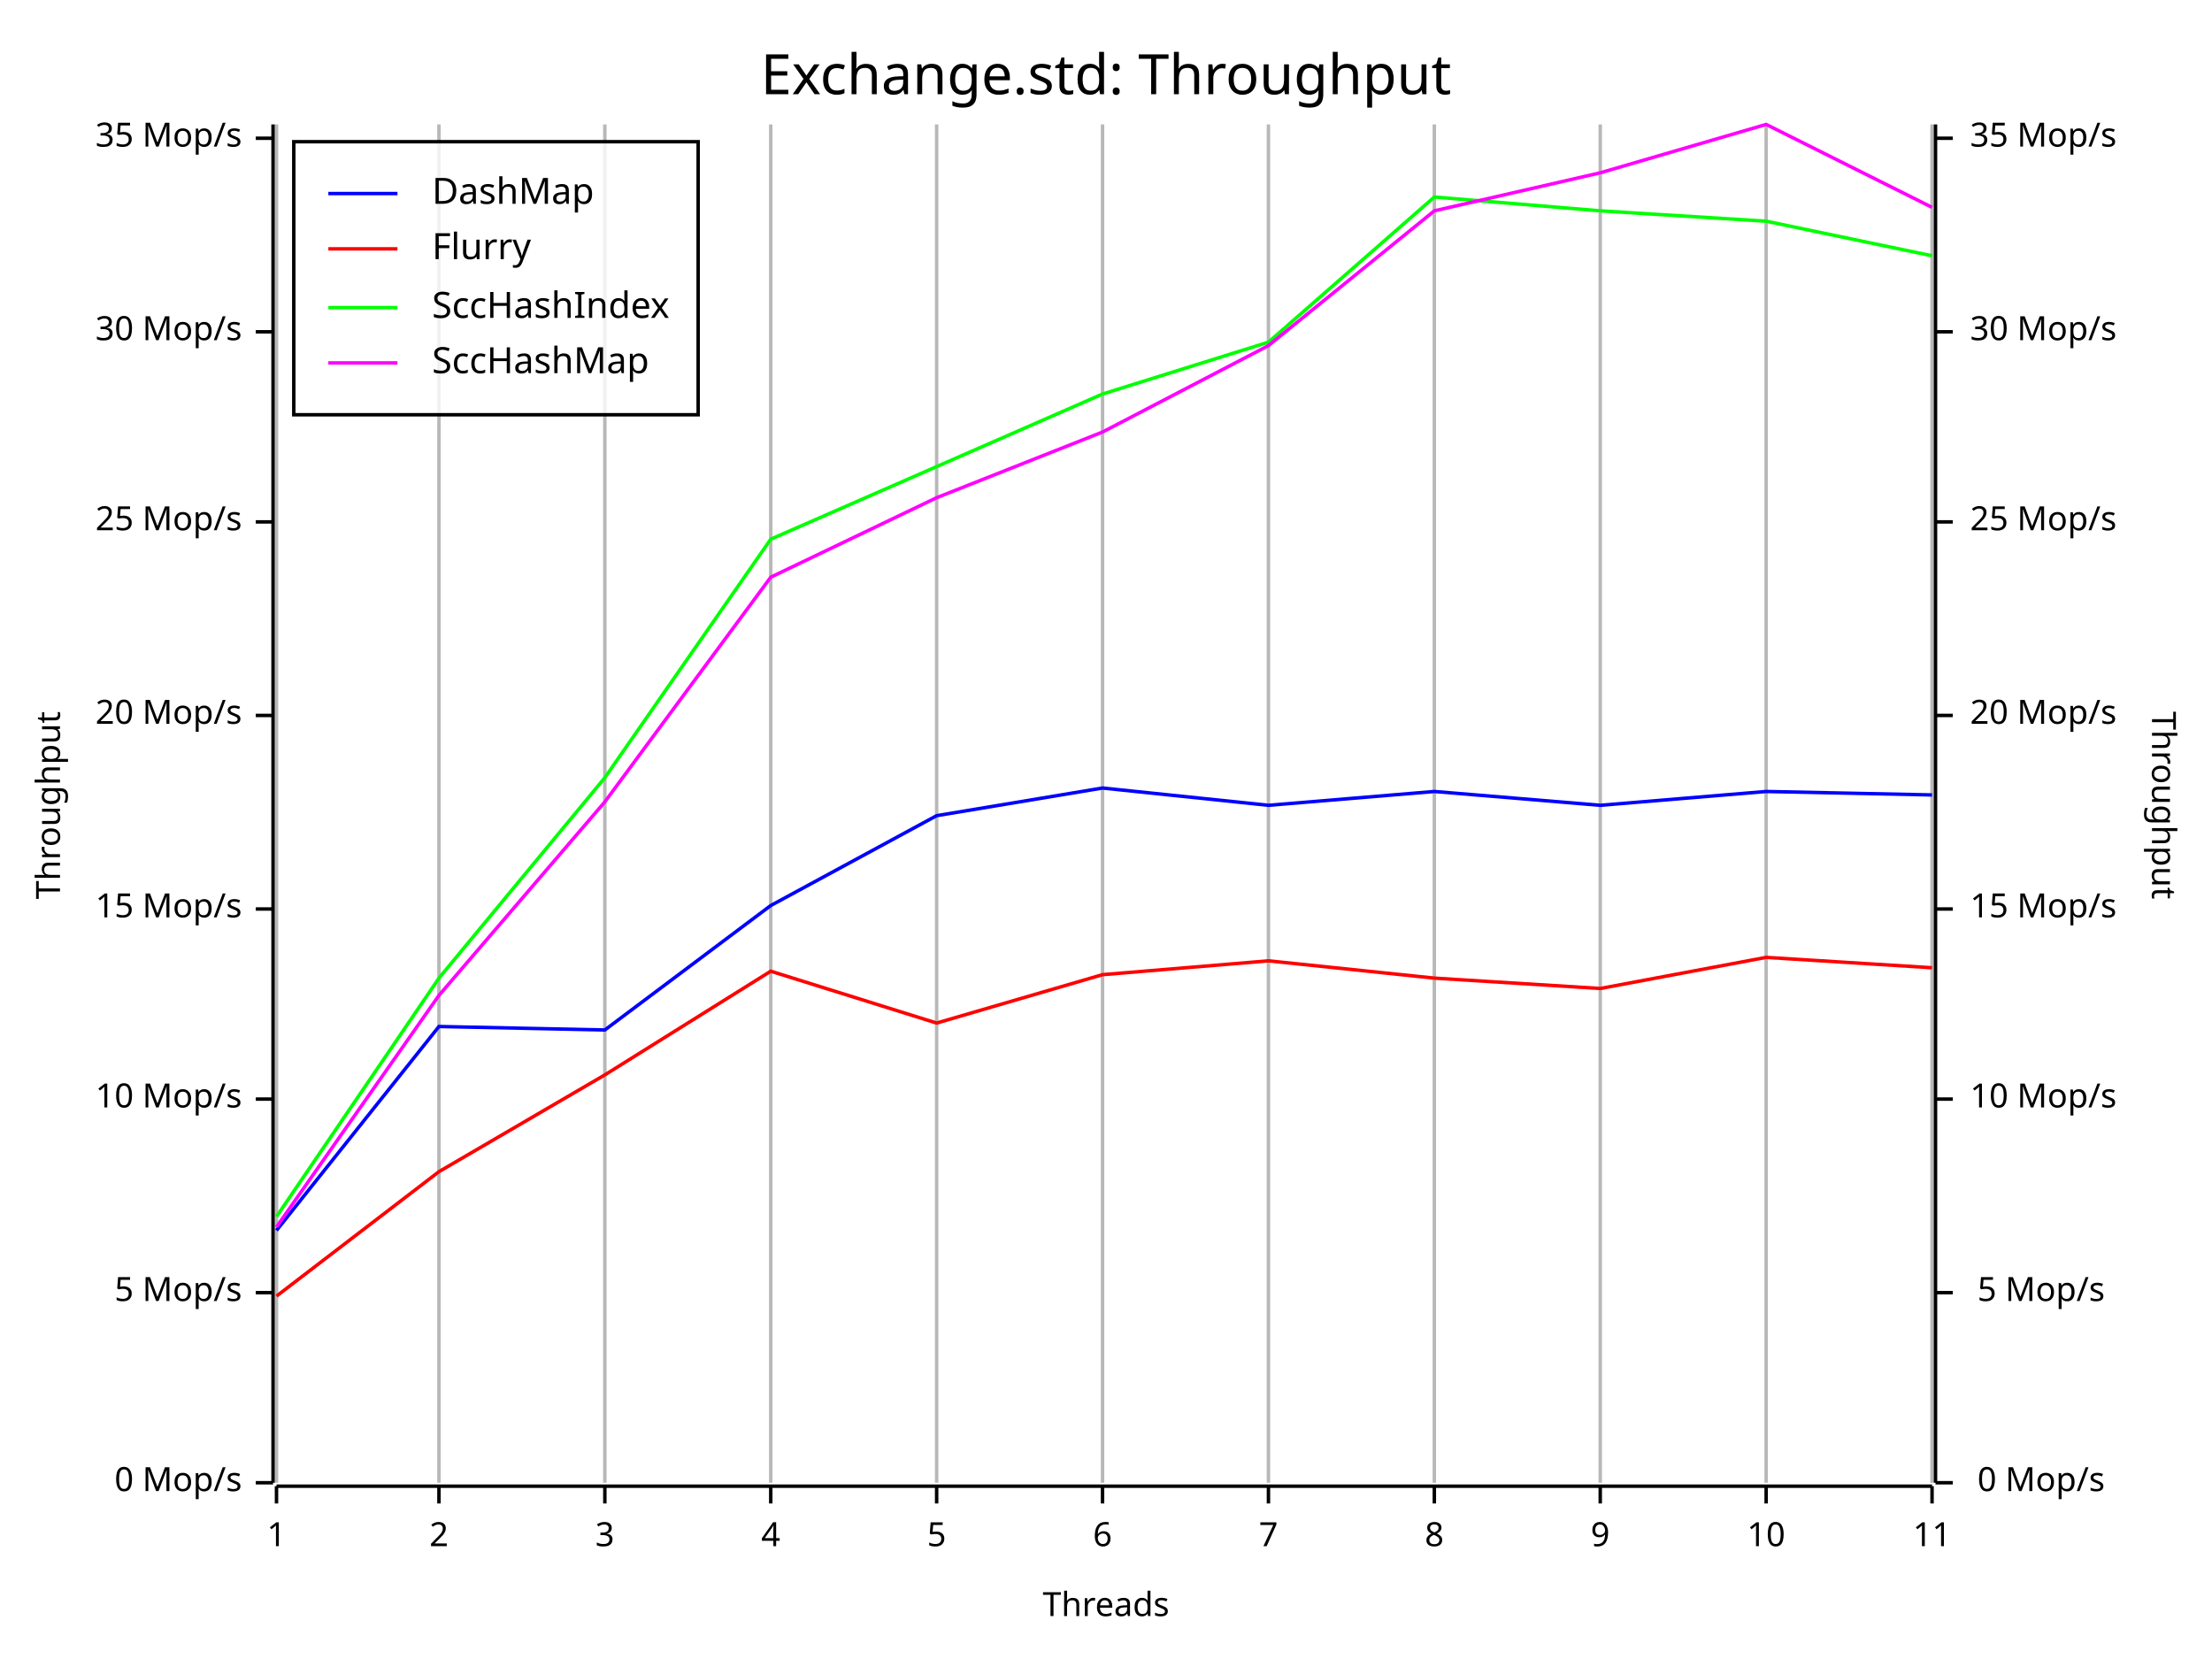
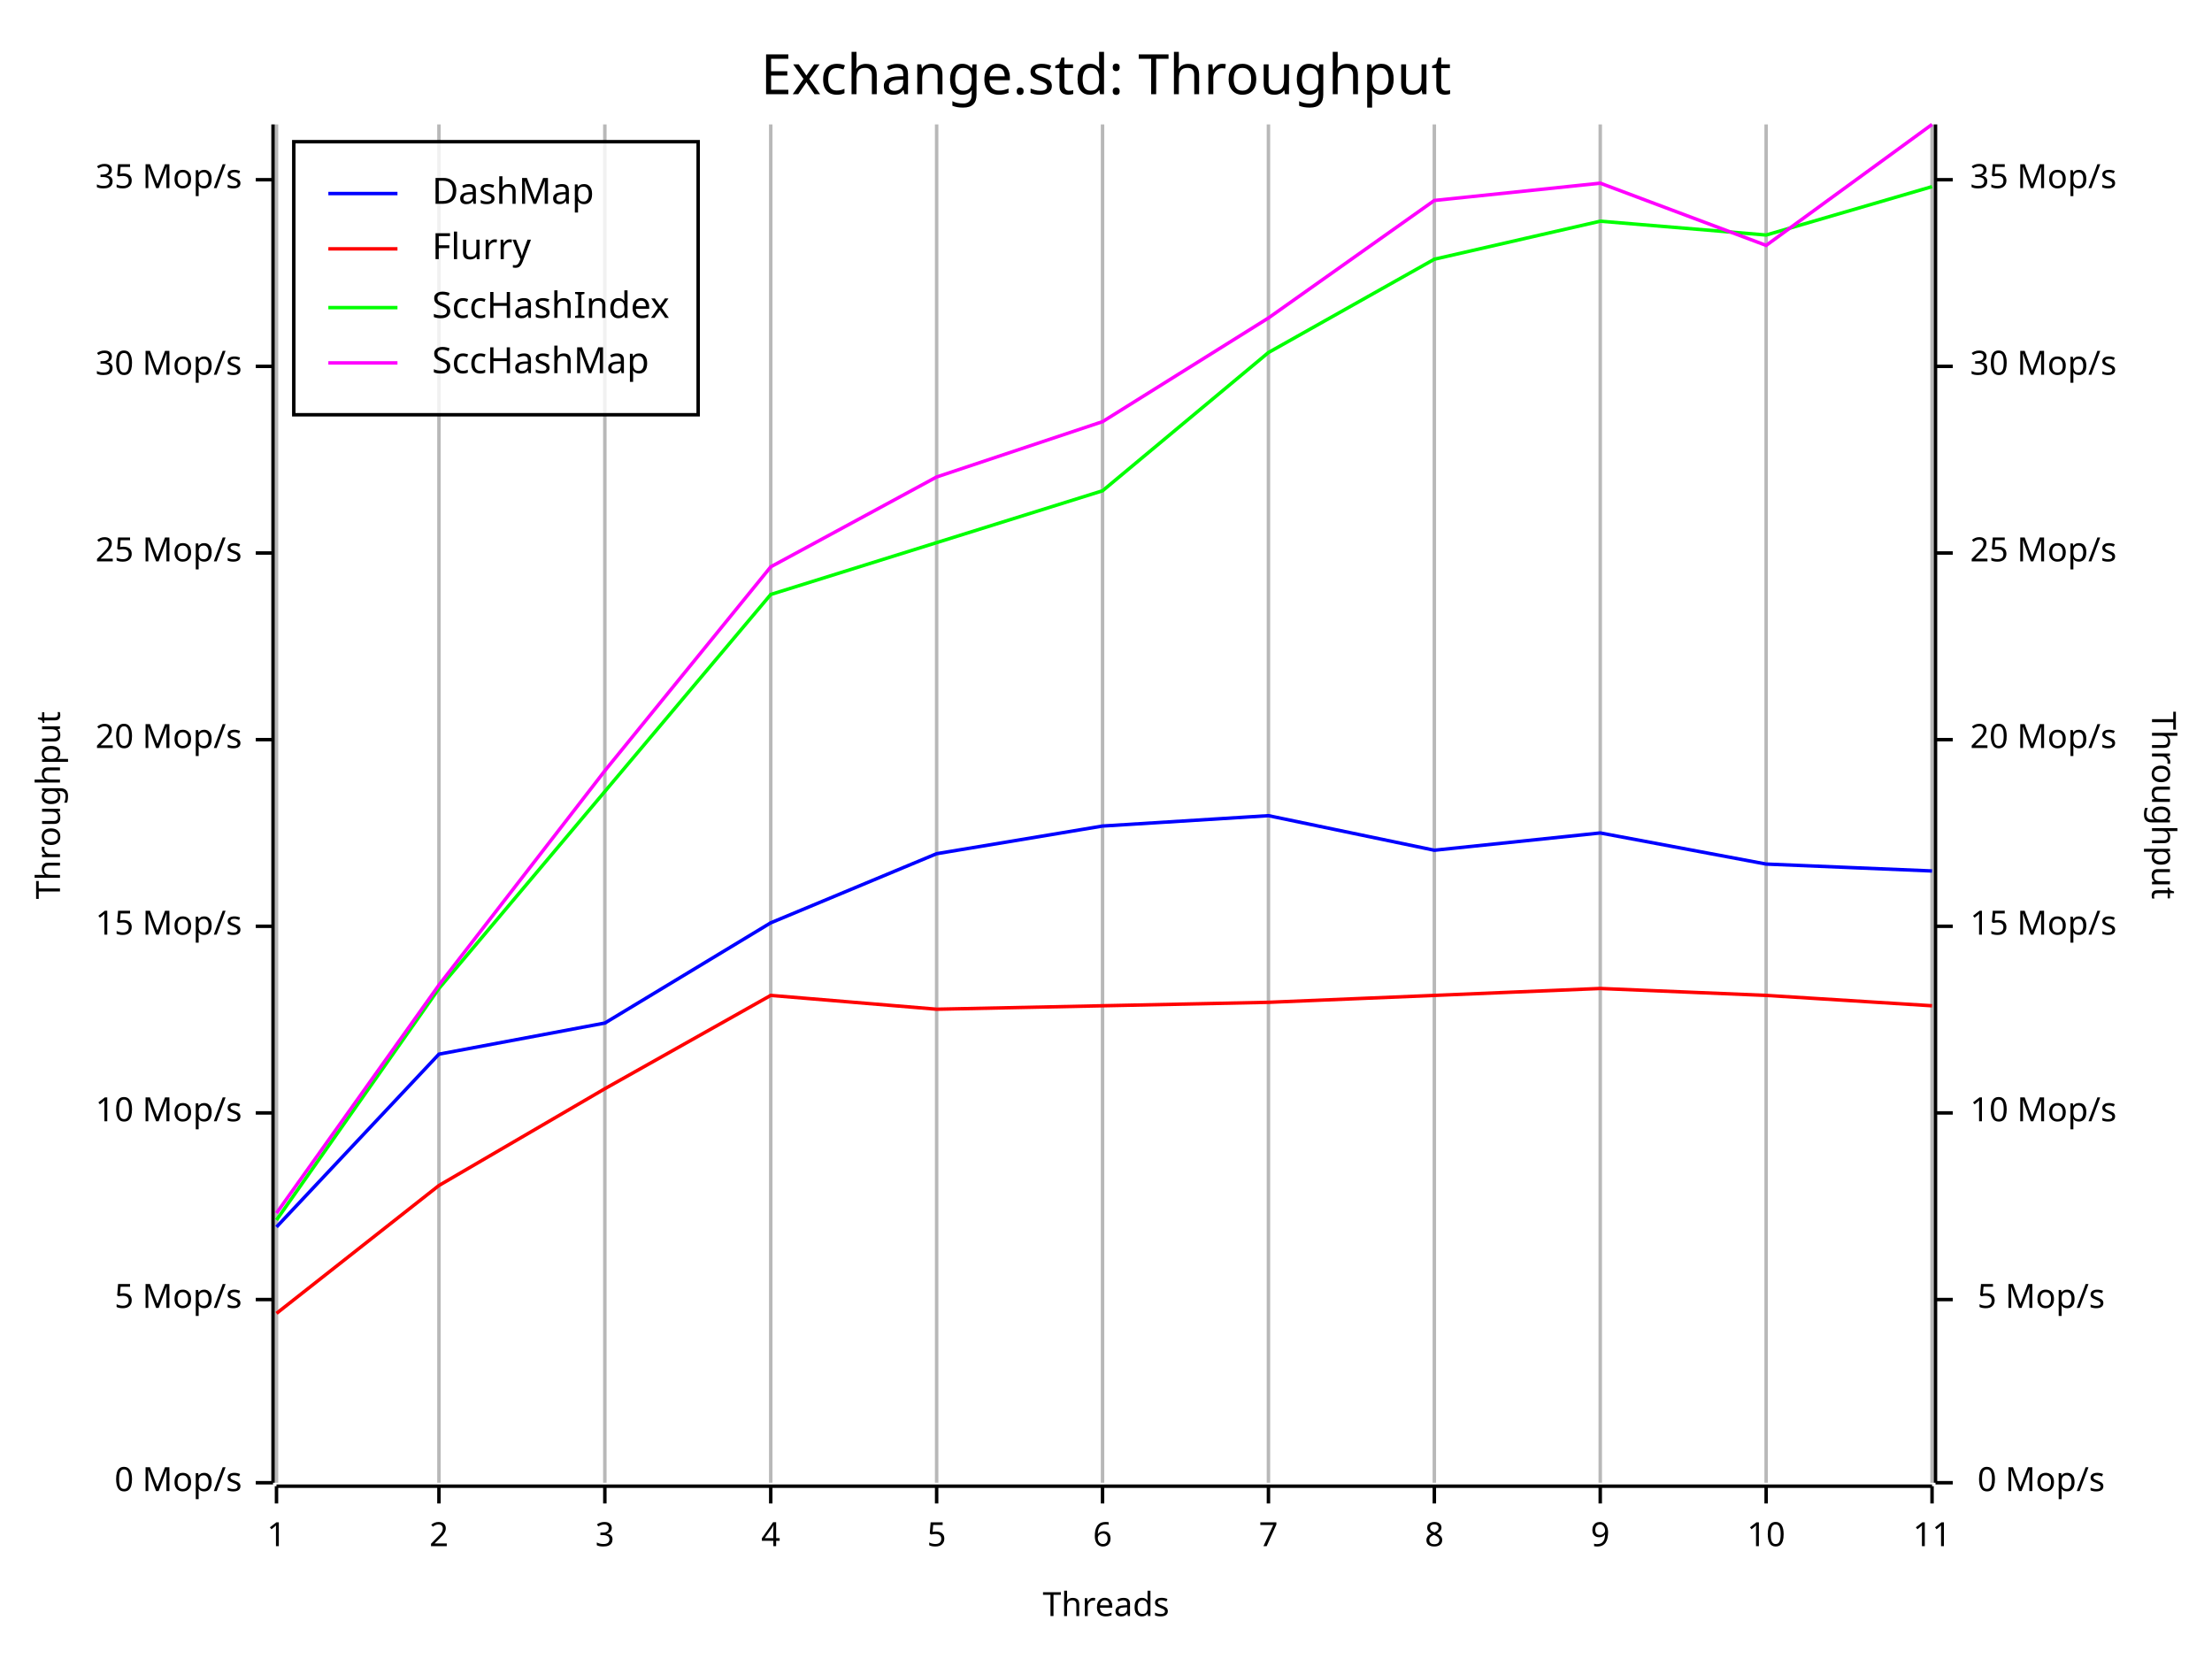
<svg xmlns="http://www.w3.org/2000/svg" width="640" height="480" viewBox="0 0 640 480">
  <rect x="0" y="0" width="640" height="480" opacity="1" fill="#FFFFFF" stroke="none" />
  <text x="320" y="15" dy="0.76em" text-anchor="middle" font-family="Fira Code" font-size="16.129" opacity="1" fill="#000000">
Exchange.std: Throughput
</text>
  <line opacity="0.1" stroke="#000000" stroke-width="1" x1="80" y1="429" x2="80" y2="36" />
  <line opacity="0.1" stroke="#000000" stroke-width="1" x1="127" y1="429" x2="127" y2="36" />
  <line opacity="0.1" stroke="#000000" stroke-width="1" x1="175" y1="429" x2="175" y2="36" />
  <line opacity="0.1" stroke="#000000" stroke-width="1" x1="223" y1="429" x2="223" y2="36" />
  <line opacity="0.1" stroke="#000000" stroke-width="1" x1="271" y1="429" x2="271" y2="36" />
  <line opacity="0.1" stroke="#000000" stroke-width="1" x1="319" y1="429" x2="319" y2="36" />
  <line opacity="0.1" stroke="#000000" stroke-width="1" x1="367" y1="429" x2="367" y2="36" />
  <line opacity="0.1" stroke="#000000" stroke-width="1" x1="415" y1="429" x2="415" y2="36" />
  <line opacity="0.1" stroke="#000000" stroke-width="1" x1="463" y1="429" x2="463" y2="36" />
  <line opacity="0.1" stroke="#000000" stroke-width="1" x1="511" y1="429" x2="511" y2="36" />
  <line opacity="0.1" stroke="#000000" stroke-width="1" x1="559" y1="429" x2="559" y2="36" />
  <text x="10" y="233" dy="0.76em" text-anchor="middle" font-family="sans-serif" font-size="9.677" opacity="1" fill="#000000" transform="rotate(270, 10, 233)">
Throughput
</text>
  <text x="320" y="470" dy="-0.5ex" text-anchor="middle" font-family="sans-serif" font-size="9.677" opacity="1" fill="#000000">
Threads
</text>
  <text x="630" y="233" dy="0.76em" text-anchor="middle" font-family="sans-serif" font-size="9.677" opacity="1" fill="#000000" transform="rotate(90, 630, 233)">
Throughput
</text>
  <line opacity="0.2" stroke="#000000" stroke-width="1" x1="80" y1="429" x2="80" y2="36" />
  <line opacity="0.2" stroke="#000000" stroke-width="1" x1="127" y1="429" x2="127" y2="36" />
  <line opacity="0.2" stroke="#000000" stroke-width="1" x1="175" y1="429" x2="175" y2="36" />
  <line opacity="0.2" stroke="#000000" stroke-width="1" x1="223" y1="429" x2="223" y2="36" />
  <line opacity="0.2" stroke="#000000" stroke-width="1" x1="271" y1="429" x2="271" y2="36" />
  <line opacity="0.2" stroke="#000000" stroke-width="1" x1="319" y1="429" x2="319" y2="36" />
  <line opacity="0.2" stroke="#000000" stroke-width="1" x1="367" y1="429" x2="367" y2="36" />
  <line opacity="0.2" stroke="#000000" stroke-width="1" x1="415" y1="429" x2="415" y2="36" />
  <line opacity="0.2" stroke="#000000" stroke-width="1" x1="463" y1="429" x2="463" y2="36" />
  <line opacity="0.2" stroke="#000000" stroke-width="1" x1="511" y1="429" x2="511" y2="36" />
  <line opacity="0.2" stroke="#000000" stroke-width="1" x1="559" y1="429" x2="559" y2="36" />
  <polyline fill="none" opacity="1" stroke="#000000" stroke-width="1" points="79,36 79,429 " />
  <text x="70" y="429" dy="0.5ex" text-anchor="end" font-family="sans-serif" font-size="9.677" opacity="1" fill="#000000">
0 Mop/s
</text>
  <polyline fill="none" opacity="1" stroke="#000000" stroke-width="1" points="74,429 79,429 " />
-   <text x="70" y="374" dy="0.5ex" text-anchor="end" font-family="sans-serif" font-size="9.677" opacity="1" fill="#000000">
+   <text x="70" y="376" dy="0.5ex" text-anchor="end" font-family="sans-serif" font-size="9.677" opacity="1" fill="#000000">
5 Mop/s
</text>
-   <polyline fill="none" opacity="1" stroke="#000000" stroke-width="1" points="74,374 79,374 " />
-   <text x="70" y="318" dy="0.5ex" text-anchor="end" font-family="sans-serif" font-size="9.677" opacity="1" fill="#000000">
+   <polyline fill="none" opacity="1" stroke="#000000" stroke-width="1" points="74,376 79,376 " />
+   <text x="70" y="322" dy="0.5ex" text-anchor="end" font-family="sans-serif" font-size="9.677" opacity="1" fill="#000000">
10 Mop/s
</text>
-   <polyline fill="none" opacity="1" stroke="#000000" stroke-width="1" points="74,318 79,318 " />
-   <text x="70" y="263" dy="0.5ex" text-anchor="end" font-family="sans-serif" font-size="9.677" opacity="1" fill="#000000">
+   <polyline fill="none" opacity="1" stroke="#000000" stroke-width="1" points="74,322 79,322 " />
+   <text x="70" y="268" dy="0.5ex" text-anchor="end" font-family="sans-serif" font-size="9.677" opacity="1" fill="#000000">
15 Mop/s
</text>
-   <polyline fill="none" opacity="1" stroke="#000000" stroke-width="1" points="74,263 79,263 " />
-   <text x="70" y="207" dy="0.5ex" text-anchor="end" font-family="sans-serif" font-size="9.677" opacity="1" fill="#000000">
+   <polyline fill="none" opacity="1" stroke="#000000" stroke-width="1" points="74,268 79,268 " />
+   <text x="70" y="214" dy="0.5ex" text-anchor="end" font-family="sans-serif" font-size="9.677" opacity="1" fill="#000000">
20 Mop/s
</text>
-   <polyline fill="none" opacity="1" stroke="#000000" stroke-width="1" points="74,207 79,207 " />
-   <text x="70" y="151" dy="0.5ex" text-anchor="end" font-family="sans-serif" font-size="9.677" opacity="1" fill="#000000">
+   <polyline fill="none" opacity="1" stroke="#000000" stroke-width="1" points="74,214 79,214 " />
+   <text x="70" y="160" dy="0.5ex" text-anchor="end" font-family="sans-serif" font-size="9.677" opacity="1" fill="#000000">
25 Mop/s
</text>
-   <polyline fill="none" opacity="1" stroke="#000000" stroke-width="1" points="74,151 79,151 " />
-   <text x="70" y="96" dy="0.5ex" text-anchor="end" font-family="sans-serif" font-size="9.677" opacity="1" fill="#000000">
+   <polyline fill="none" opacity="1" stroke="#000000" stroke-width="1" points="74,160 79,160 " />
+   <text x="70" y="106" dy="0.5ex" text-anchor="end" font-family="sans-serif" font-size="9.677" opacity="1" fill="#000000">
30 Mop/s
</text>
-   <polyline fill="none" opacity="1" stroke="#000000" stroke-width="1" points="74,96 79,96 " />
-   <text x="70" y="40" dy="0.5ex" text-anchor="end" font-family="sans-serif" font-size="9.677" opacity="1" fill="#000000">
+   <polyline fill="none" opacity="1" stroke="#000000" stroke-width="1" points="74,106 79,106 " />
+   <text x="70" y="52" dy="0.5ex" text-anchor="end" font-family="sans-serif" font-size="9.677" opacity="1" fill="#000000">
35 Mop/s
</text>
-   <polyline fill="none" opacity="1" stroke="#000000" stroke-width="1" points="74,40 79,40 " />
+   <polyline fill="none" opacity="1" stroke="#000000" stroke-width="1" points="74,52 79,52 " />
  <polyline fill="none" opacity="1" stroke="#000000" stroke-width="1" points="80,430 559,430 " />
  <text x="80" y="440" dy="0.76em" text-anchor="middle" font-family="sans-serif" font-size="9.677" opacity="1" fill="#000000">
1
</text>
  <polyline fill="none" opacity="1" stroke="#000000" stroke-width="1" points="80,430 80,435 " />
  <text x="127" y="440" dy="0.76em" text-anchor="middle" font-family="sans-serif" font-size="9.677" opacity="1" fill="#000000">
2
</text>
  <polyline fill="none" opacity="1" stroke="#000000" stroke-width="1" points="127,430 127,435 " />
  <text x="175" y="440" dy="0.76em" text-anchor="middle" font-family="sans-serif" font-size="9.677" opacity="1" fill="#000000">
3
</text>
  <polyline fill="none" opacity="1" stroke="#000000" stroke-width="1" points="175,430 175,435 " />
  <text x="223" y="440" dy="0.76em" text-anchor="middle" font-family="sans-serif" font-size="9.677" opacity="1" fill="#000000">
4
</text>
  <polyline fill="none" opacity="1" stroke="#000000" stroke-width="1" points="223,430 223,435 " />
  <text x="271" y="440" dy="0.76em" text-anchor="middle" font-family="sans-serif" font-size="9.677" opacity="1" fill="#000000">
5
</text>
  <polyline fill="none" opacity="1" stroke="#000000" stroke-width="1" points="271,430 271,435 " />
  <text x="319" y="440" dy="0.76em" text-anchor="middle" font-family="sans-serif" font-size="9.677" opacity="1" fill="#000000">
6
</text>
  <polyline fill="none" opacity="1" stroke="#000000" stroke-width="1" points="319,430 319,435 " />
  <text x="367" y="440" dy="0.76em" text-anchor="middle" font-family="sans-serif" font-size="9.677" opacity="1" fill="#000000">
7
</text>
  <polyline fill="none" opacity="1" stroke="#000000" stroke-width="1" points="367,430 367,435 " />
  <text x="415" y="440" dy="0.76em" text-anchor="middle" font-family="sans-serif" font-size="9.677" opacity="1" fill="#000000">
8
</text>
  <polyline fill="none" opacity="1" stroke="#000000" stroke-width="1" points="415,430 415,435 " />
  <text x="463" y="440" dy="0.76em" text-anchor="middle" font-family="sans-serif" font-size="9.677" opacity="1" fill="#000000">
9
</text>
  <polyline fill="none" opacity="1" stroke="#000000" stroke-width="1" points="463,430 463,435 " />
  <text x="511" y="440" dy="0.76em" text-anchor="middle" font-family="sans-serif" font-size="9.677" opacity="1" fill="#000000">
10
</text>
  <polyline fill="none" opacity="1" stroke="#000000" stroke-width="1" points="511,430 511,435 " />
  <text x="559" y="440" dy="0.76em" text-anchor="middle" font-family="sans-serif" font-size="9.677" opacity="1" fill="#000000">
11
</text>
  <polyline fill="none" opacity="1" stroke="#000000" stroke-width="1" points="559,430 559,435 " />
  <polyline fill="none" opacity="1" stroke="#000000" stroke-width="1" points="560,36 560,429 " />
  <text x="609" y="429" dy="0.5ex" text-anchor="end" font-family="sans-serif" font-size="9.677" opacity="1" fill="#000000">
0 Mop/s
</text>
  <polyline fill="none" opacity="1" stroke="#000000" stroke-width="1" points="560,429 565,429 " />
-   <text x="609" y="374" dy="0.5ex" text-anchor="end" font-family="sans-serif" font-size="9.677" opacity="1" fill="#000000">
+   <text x="609" y="376" dy="0.5ex" text-anchor="end" font-family="sans-serif" font-size="9.677" opacity="1" fill="#000000">
5 Mop/s
</text>
-   <polyline fill="none" opacity="1" stroke="#000000" stroke-width="1" points="560,374 565,374 " />
-   <text x="570" y="318" dy="0.5ex" text-anchor="start" font-family="sans-serif" font-size="9.677" opacity="1" fill="#000000">
+   <polyline fill="none" opacity="1" stroke="#000000" stroke-width="1" points="560,376 565,376 " />
+   <text x="570" y="322" dy="0.5ex" text-anchor="start" font-family="sans-serif" font-size="9.677" opacity="1" fill="#000000">
10 Mop/s
</text>
-   <polyline fill="none" opacity="1" stroke="#000000" stroke-width="1" points="560,318 565,318 " />
-   <text x="570" y="263" dy="0.5ex" text-anchor="start" font-family="sans-serif" font-size="9.677" opacity="1" fill="#000000">
+   <polyline fill="none" opacity="1" stroke="#000000" stroke-width="1" points="560,322 565,322 " />
+   <text x="570" y="268" dy="0.5ex" text-anchor="start" font-family="sans-serif" font-size="9.677" opacity="1" fill="#000000">
15 Mop/s
</text>
-   <polyline fill="none" opacity="1" stroke="#000000" stroke-width="1" points="560,263 565,263 " />
-   <text x="570" y="207" dy="0.5ex" text-anchor="start" font-family="sans-serif" font-size="9.677" opacity="1" fill="#000000">
+   <polyline fill="none" opacity="1" stroke="#000000" stroke-width="1" points="560,268 565,268 " />
+   <text x="570" y="214" dy="0.5ex" text-anchor="start" font-family="sans-serif" font-size="9.677" opacity="1" fill="#000000">
20 Mop/s
</text>
-   <polyline fill="none" opacity="1" stroke="#000000" stroke-width="1" points="560,207 565,207 " />
-   <text x="570" y="151" dy="0.5ex" text-anchor="start" font-family="sans-serif" font-size="9.677" opacity="1" fill="#000000">
+   <polyline fill="none" opacity="1" stroke="#000000" stroke-width="1" points="560,214 565,214 " />
+   <text x="570" y="160" dy="0.5ex" text-anchor="start" font-family="sans-serif" font-size="9.677" opacity="1" fill="#000000">
25 Mop/s
</text>
-   <polyline fill="none" opacity="1" stroke="#000000" stroke-width="1" points="560,151 565,151 " />
-   <text x="570" y="96" dy="0.5ex" text-anchor="start" font-family="sans-serif" font-size="9.677" opacity="1" fill="#000000">
+   <polyline fill="none" opacity="1" stroke="#000000" stroke-width="1" points="560,160 565,160 " />
+   <text x="570" y="106" dy="0.5ex" text-anchor="start" font-family="sans-serif" font-size="9.677" opacity="1" fill="#000000">
30 Mop/s
</text>
-   <polyline fill="none" opacity="1" stroke="#000000" stroke-width="1" points="560,96 565,96 " />
-   <text x="570" y="40" dy="0.5ex" text-anchor="start" font-family="sans-serif" font-size="9.677" opacity="1" fill="#000000">
+   <polyline fill="none" opacity="1" stroke="#000000" stroke-width="1" points="560,106 565,106 " />
+   <text x="570" y="52" dy="0.5ex" text-anchor="start" font-family="sans-serif" font-size="9.677" opacity="1" fill="#000000">
35 Mop/s
</text>
-   <polyline fill="none" opacity="1" stroke="#000000" stroke-width="1" points="560,40 565,40 " />
-   <polyline fill="none" opacity="1" stroke="#0000FF" stroke-width="1" points="80,356 127,297 175,298 223,262 271,236 319,228 367,233 415,229 463,233 511,229 559,230 " />
-   <polyline fill="none" opacity="1" stroke="#FF0000" stroke-width="1" points="80,375 127,339 175,311 223,281 271,296 319,282 367,278 415,283 463,286 511,277 559,280 " />
-   <polyline fill="none" opacity="1" stroke="#00FF00" stroke-width="1" points="80,352 127,283 175,225 223,156 271,135 319,114 367,99 415,57 463,61 511,64 559,74 " />
-   <polyline fill="none" opacity="1" stroke="#FF00FF" stroke-width="1" points="80,355 127,288 175,232 223,167 271,144 319,125 367,100 415,61 463,50 511,36 559,60 " />
+   <polyline fill="none" opacity="1" stroke="#000000" stroke-width="1" points="560,52 565,52 " />
+   <polyline fill="none" opacity="1" stroke="#0000FF" stroke-width="1" points="80,355 127,305 175,296 223,267 271,247 319,239 367,236 415,246 463,241 511,250 559,252 " />
+   <polyline fill="none" opacity="1" stroke="#FF0000" stroke-width="1" points="80,380 127,343 175,315 223,288 271,292 319,291 367,290 415,288 463,286 511,288 559,291 " />
+   <polyline fill="none" opacity="1" stroke="#00FF00" stroke-width="1" points="80,353 127,286 175,229 223,172 271,157 319,142 367,102 415,75 463,64 511,68 559,54 " />
+   <polyline fill="none" opacity="1" stroke="#FF00FF" stroke-width="1" points="80,351 127,285 175,223 223,164 271,138 319,122 367,92 415,58 463,53 511,71 559,36 " />
  <rect x="85" y="41" width="117" height="79" opacity="0.8" fill="#FFFFFF" stroke="none" />
  <rect x="85" y="41" width="117" height="79" opacity="1" fill="none" stroke="#000000" />
  <text x="125" y="51" dy="0.76em" text-anchor="start" font-family="Fira Code" font-size="10.484" opacity="1" fill="#000000">
DashMap
</text>
  <text x="125" y="67" dy="0.76em" text-anchor="start" font-family="Fira Code" font-size="10.484" opacity="1" fill="#000000">
Flurry
</text>
  <text x="125" y="84" dy="0.76em" text-anchor="start" font-family="Fira Code" font-size="10.484" opacity="1" fill="#000000">
SccHashIndex
</text>
  <text x="125" y="100" dy="0.76em" text-anchor="start" font-family="Fira Code" font-size="10.484" opacity="1" fill="#000000">
SccHashMap
</text>
  <polyline fill="none" opacity="1" stroke="#0000FF" stroke-width="1" points="95,56 115,56 " />
  <polyline fill="none" opacity="1" stroke="#FF0000" stroke-width="1" points="95,72 115,72 " />
  <polyline fill="none" opacity="1" stroke="#00FF00" stroke-width="1" points="95,89 115,89 " />
  <polyline fill="none" opacity="1" stroke="#FF00FF" stroke-width="1" points="95,105 115,105 " />
</svg>
